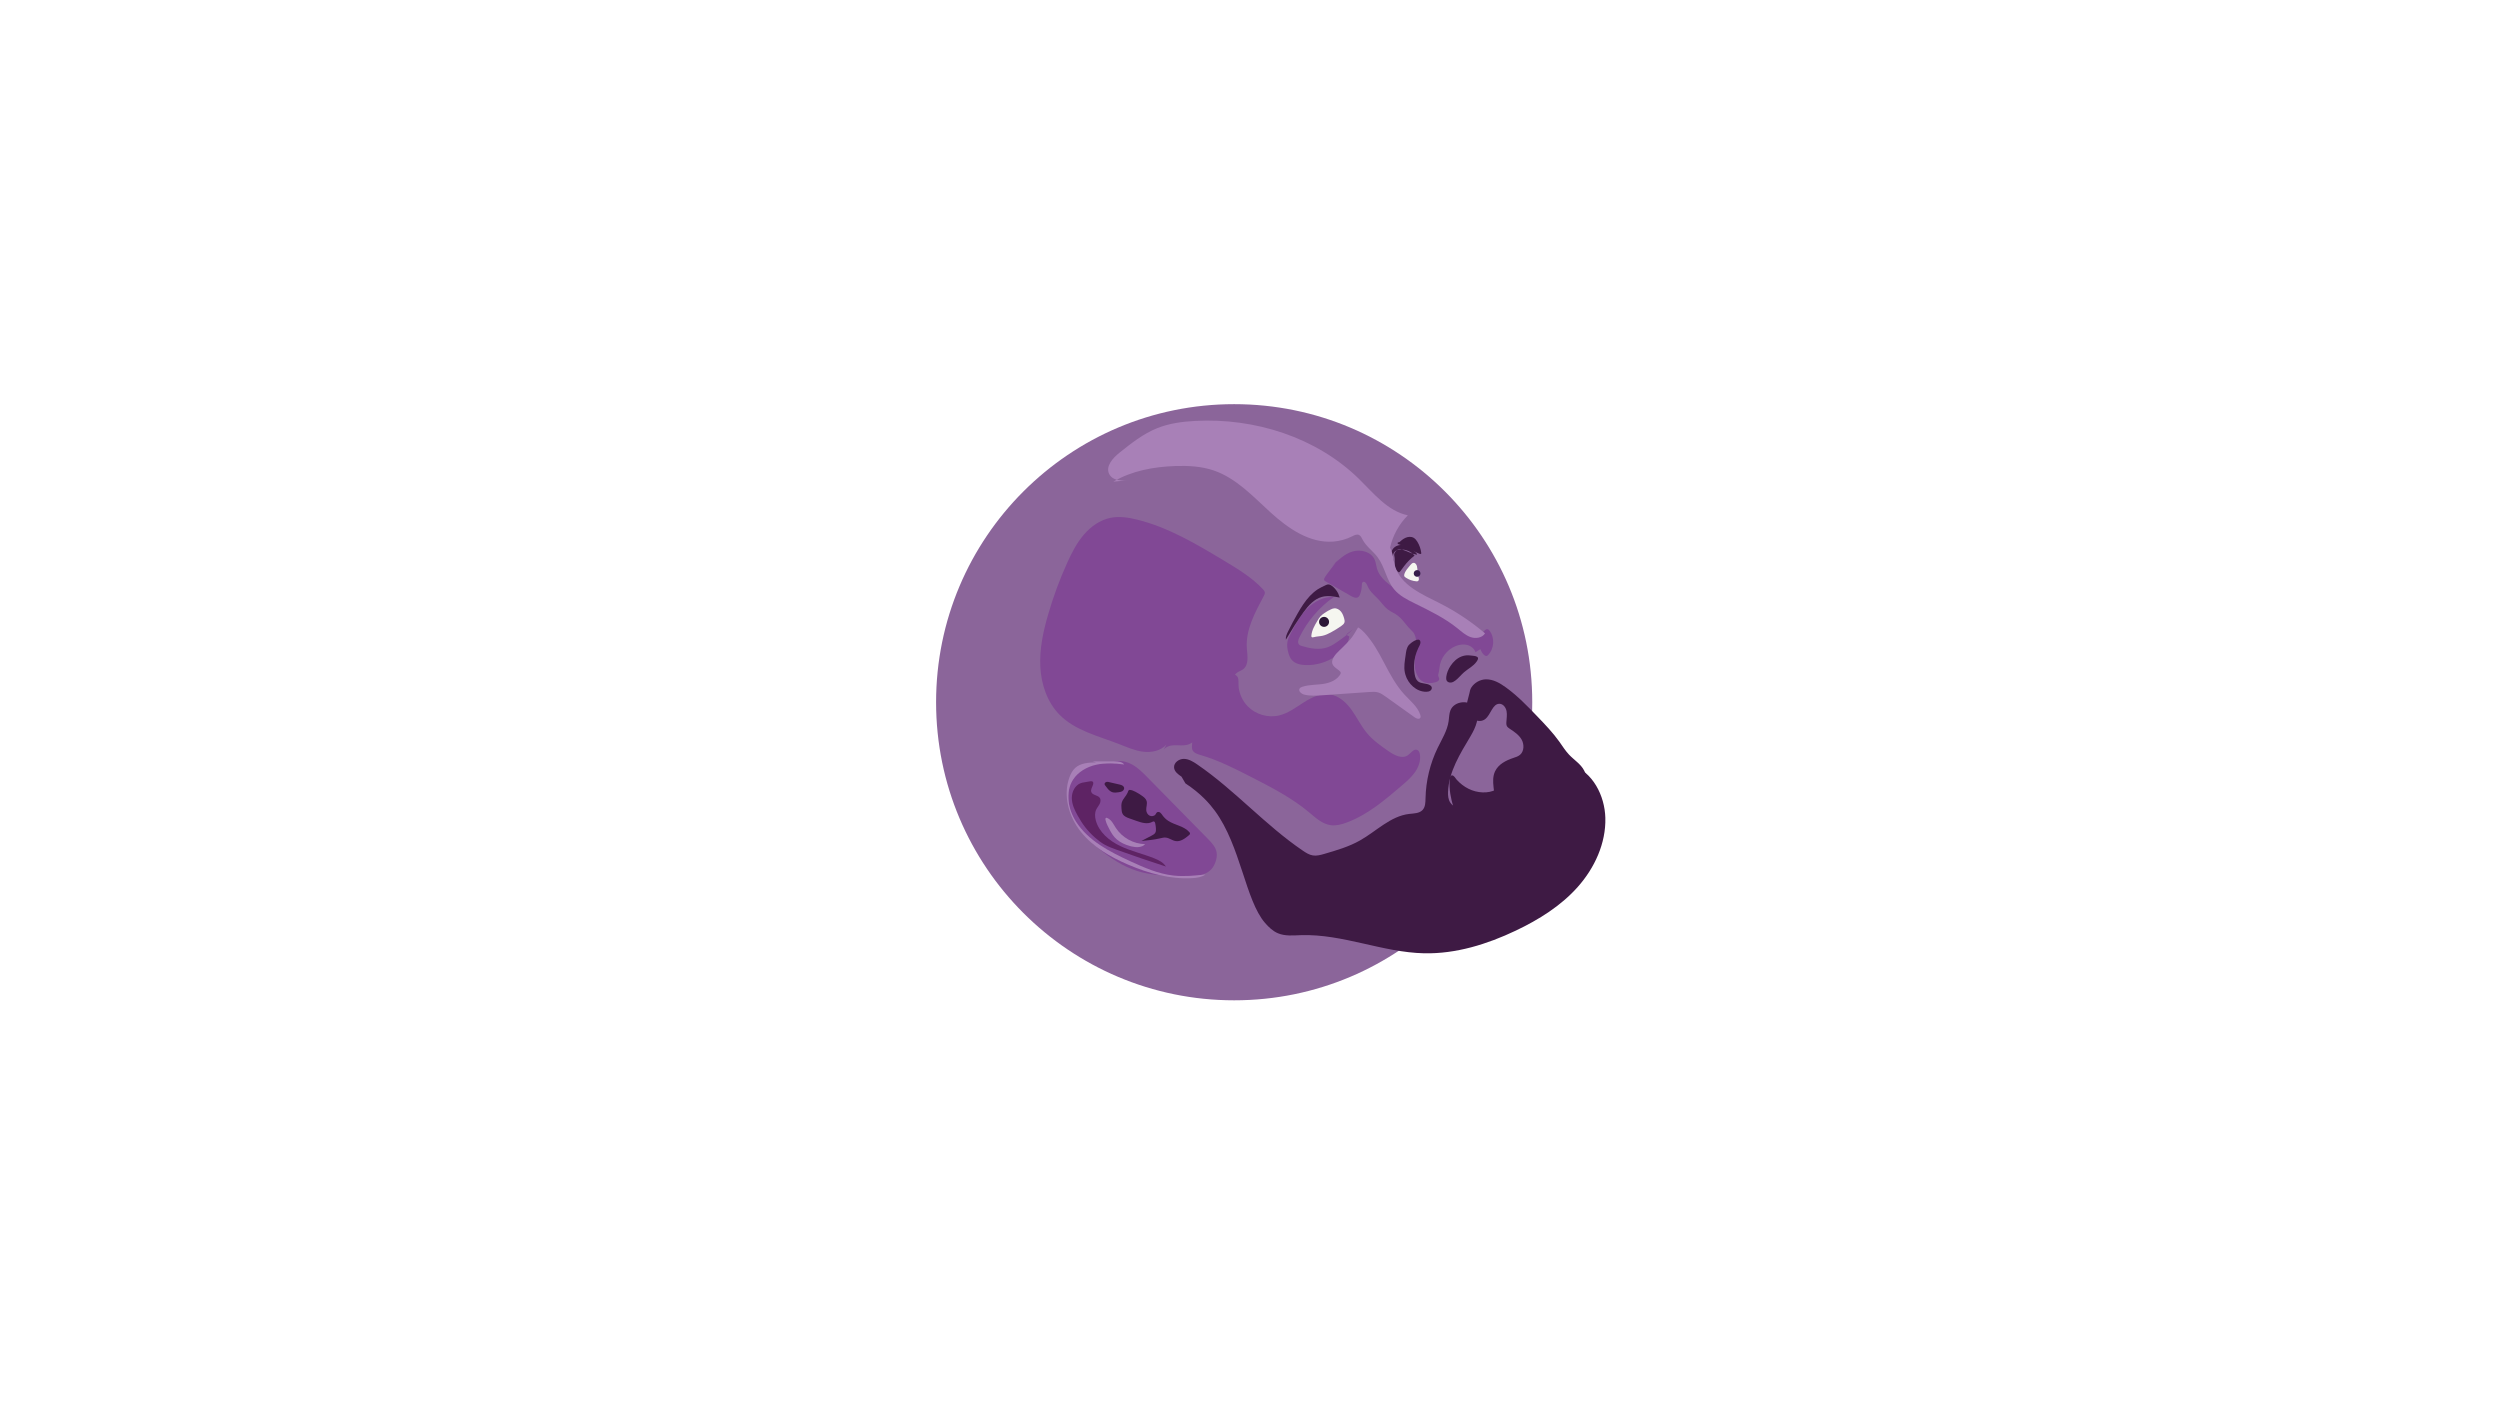
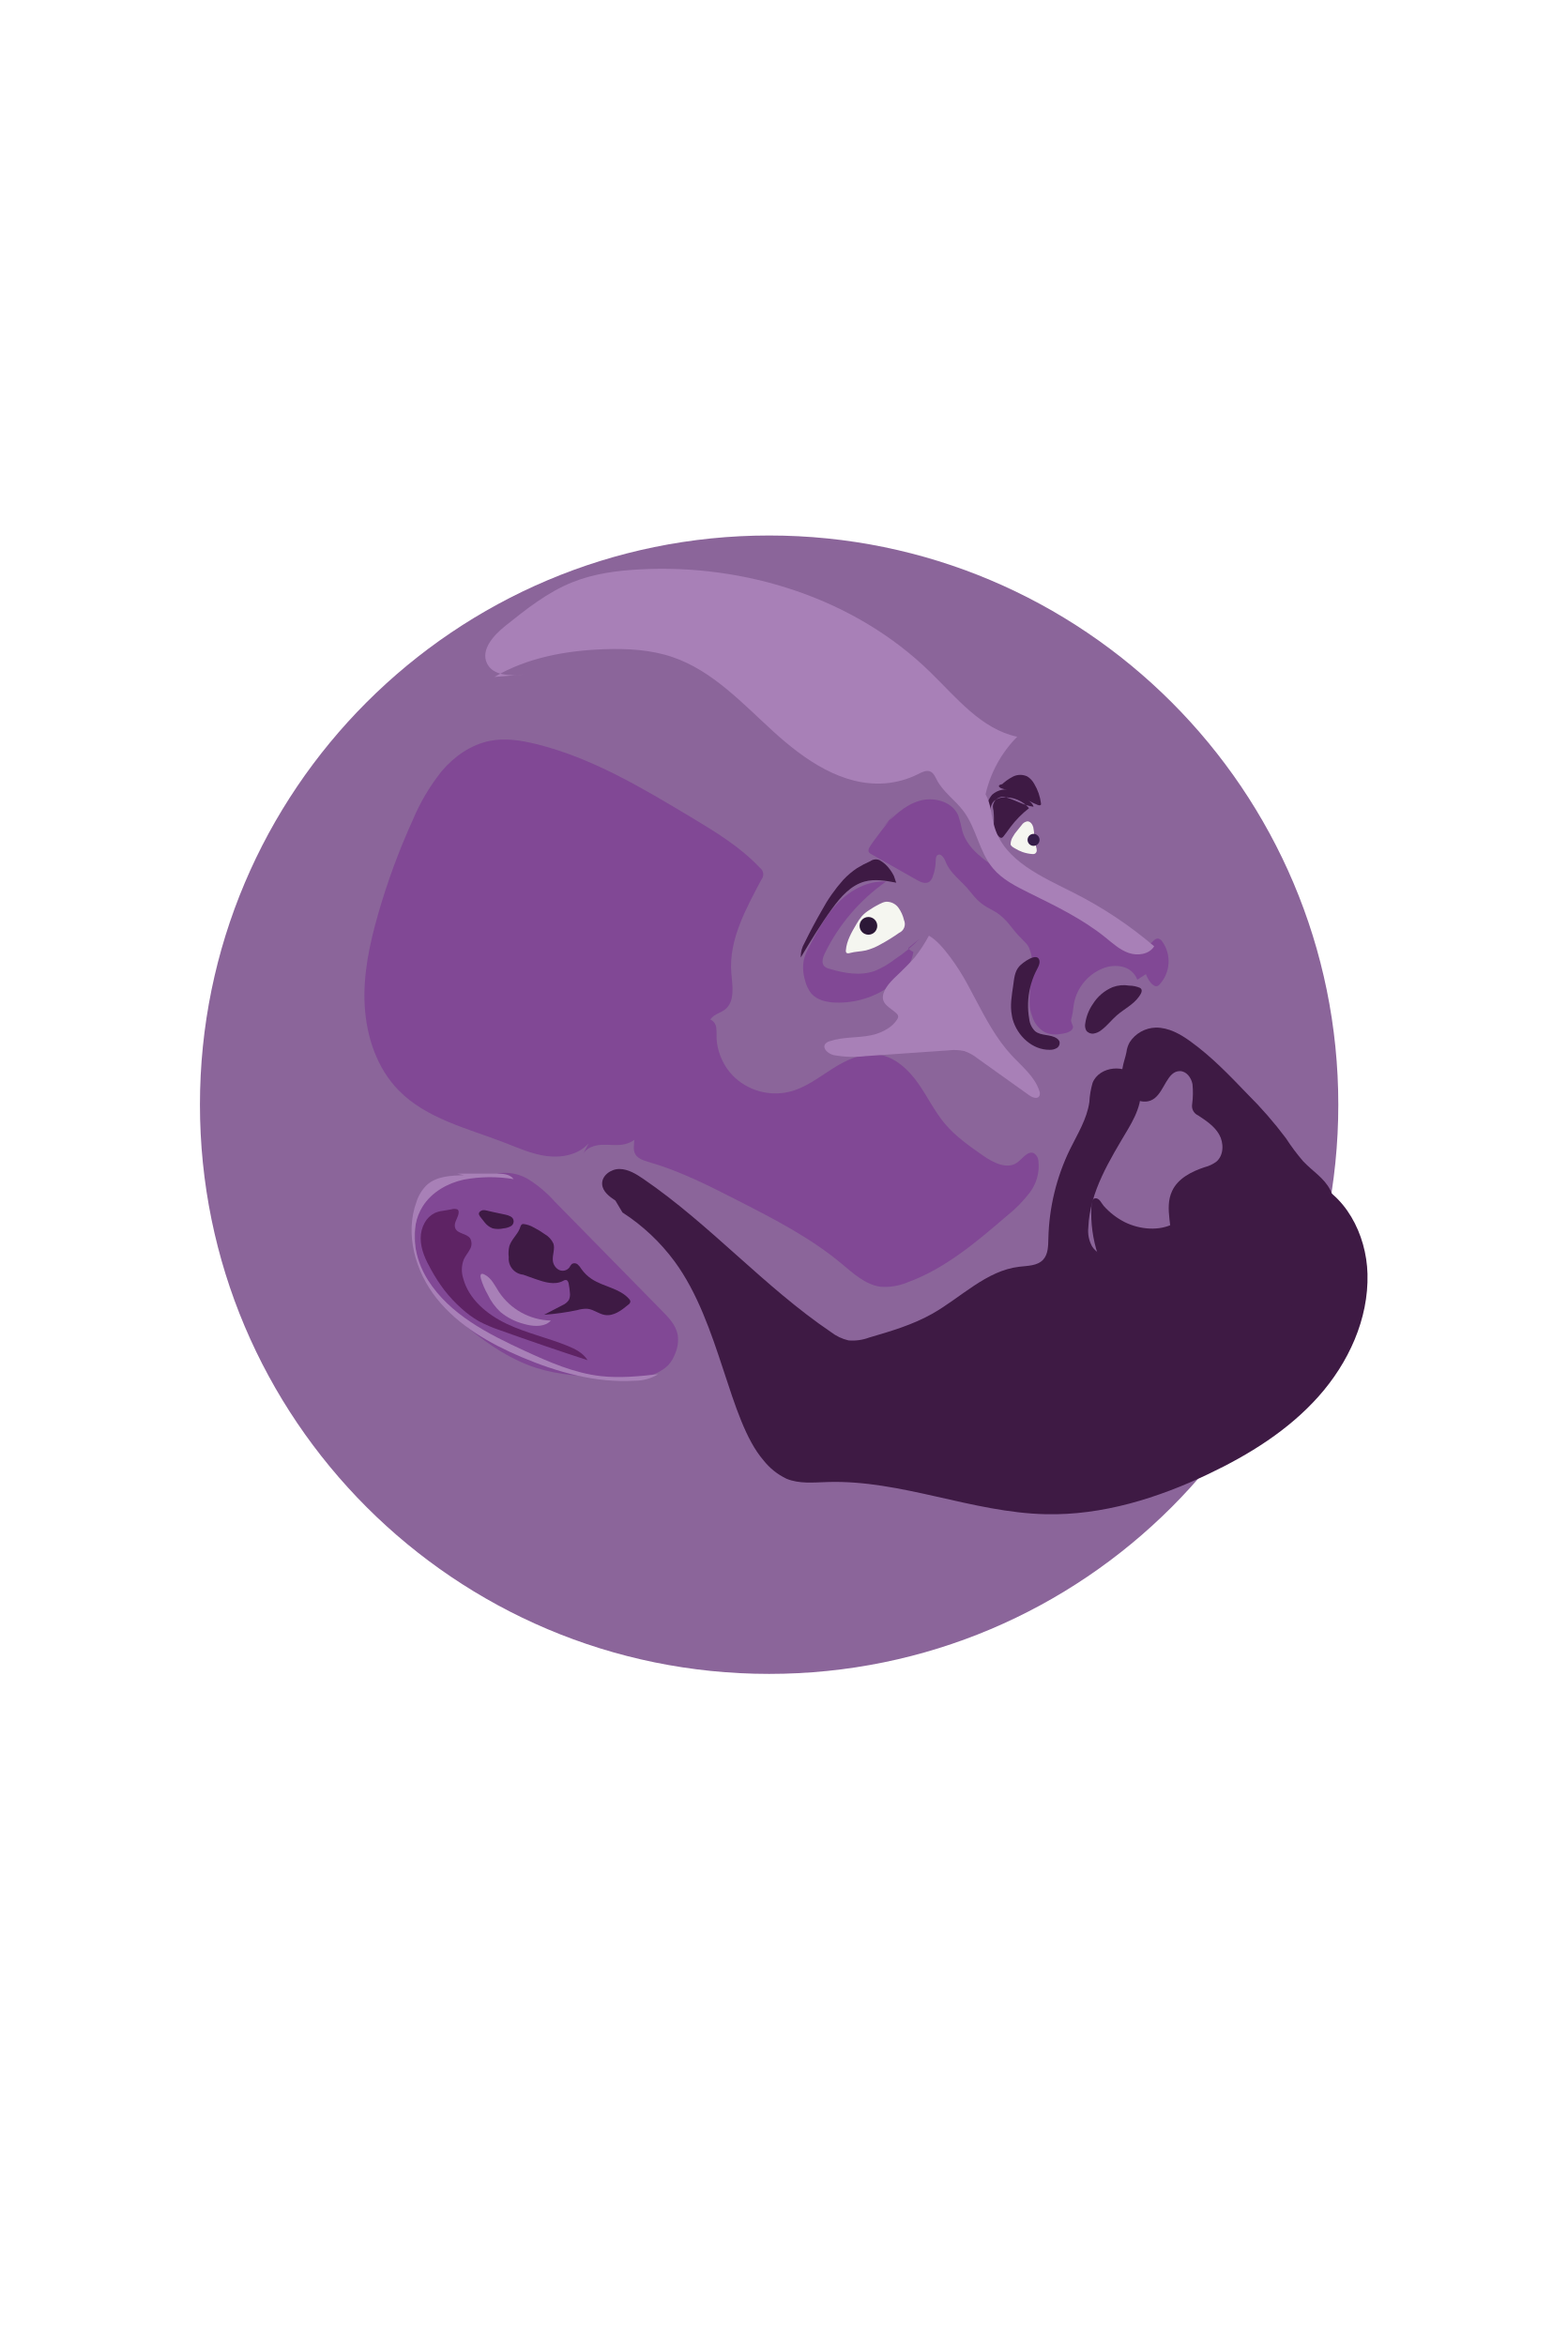
- <svg xmlns="http://www.w3.org/2000/svg" version="1.1" id="Lager_1" x="0px" y="0px" viewBox="0 0 1366 768" style="enable-background:new 0 0 1366 768;" xml:space="preserve">
-   <style type="text/css">
- 	.st0{fill:#8B659A;}
- 	.st1{fill:#F5F6F0;}
- 	.st2{fill:#3E1A44;}
- 	.st3{fill:#814895;}
- 	.st4{fill:#A880B7;}
- 	.st5{fill:#5E2364;}
- 	.st6{fill:#2C1837;}
- 	.st7{fill:#351D49;}
- </style>
-   <circle class="st0" cx="674.35" cy="383.7" r="162.87" />
-   <path class="st1" d="M726.39,333.36c-0.93,0.48-1.84,1.02-2.71,1.61c-0.79,0.53-1.56,1.11-2.2,1.82c-0.68,0.75-1.2,1.63-1.71,2.5  c-1.49,2.51-3.01,5.14-3.24,8.05c-0.02,0.24-0.02,0.5,0.12,0.69c0.26,0.34,0.79,0.23,1.21,0.12c1.59-0.44,3.26-0.43,4.87-0.79  c1.57-0.36,3.04-1.06,4.46-1.82c1.99-1.07,3.92-2.26,5.77-3.57c0.69-0.49,1.4-1.05,1.65-1.85c0.2-0.67,0.05-1.38-0.13-2.06  c-0.37-1.39-0.86-2.78-1.76-3.89c-0.91-1.11-2.3-1.91-3.73-1.78c-1.43,0.13-2.62,1.14-3.97,1.65" />
-   <path class="st1" d="M773.85,317.63c0.29,0.02,0.6,0.03,0.86-0.1c0.36-0.19,0.55-0.61,0.57-1.02s-0.11-0.81-0.21-1.2  c-0.27-1-0.45-2.03-0.53-3.07c-0.08-0.98-0.07-1.97-0.33-2.91c-0.24-0.89-0.89-1.82-1.81-1.8c-0.74,0.02-1.3,0.64-1.77,1.21  c-0.42,0.51-0.84,1.03-1.26,1.54c-0.58,0.71-1.16,1.44-1.57,2.27c-0.28,0.57-0.6,1.35-0.56,2c0.03,0.63,0.81,1.01,1.28,1.3  c0.76,0.48,1.57,0.87,2.42,1.16C771.87,317.34,772.86,317.55,773.85,317.63z" />
-   <path class="st2" d="M801.94,389c1.26,3.94,6.32,6.48,9.6,3.89c3.09-2.44,3.93-8.34,7.74-8.34c2.01,0,3.51,1.97,3.9,4  c0.39,2.03-0.01,4.14-0.11,6.23c-0.03,0.6-0.03,1.22,0.21,1.77c0.31,0.74,1,1.22,1.65,1.65c2.43,1.62,4.98,3.28,6.45,5.85  c1.48,2.57,1.48,6.36-0.81,8.35c-1.04,0.91-2.39,1.31-3.68,1.74c-3.98,1.32-8.16,3.42-9.99,7.32c-2.54,5.41,0.48,11.69-0.4,17.57  c-0.35,2.32-1.3,4.57-1.36,6.9c-0.11,4.75,3.43,8.54,6.94,11.47c3.97,3.31,8.28,6.31,13.17,7.96c4.88,1.65,10.41,1.85,15.24-0.31  c5.35-2.4,9.32-7.47,11.7-12.98c2.38-5.51,3.35-11.49,4.23-17.41c0.68-4.56,1.26-9.47-0.76-13.49c-1.85-3.68-5.54-5.87-8.34-8.83  c-2.02-2.14-3.59-4.69-5.31-7.1c-3.54-4.95-7.74-9.33-11.94-13.7c-5.47-5.7-10.98-11.42-17.36-16.02c-3.2-2.31-6.82-4.39-10.79-4.33  c-3.07,0.04-6.26,1.76-8,4.48c-0.61,0.96-0.8,2-1.02,3.09c-0.31,1.59-0.89,3.12-1.2,4.71C801.38,385.33,801.38,387.24,801.94,389z" />
-   <path class="st2" d="M802.42,431c4.78,2.37,10.67,2.73,15.04,0.43c1.33-0.7,2.52-1.64,3.98-2.11s3.36-0.35,4.48,0.79  c0.83,0.85,1.02,2.04,1.17,3.13c0.26,1.92,0.52,3.85,0.78,5.77c0.58,4.24,1.15,8.55,0.4,12.66c-0.75,4.11-3.04,8.06-6.99,9.91  c-5.59,2.61-13.17,0.26-17.99-4.15c-4.82-4.41-7.36-10.42-9.12-16.32c-1.46-4.88-2.48-9.96-2.03-14.89  c0.08-0.84-0.03-2.51,1.25-2.55c1.1-0.03,1.9,1.64,2.52,2.33C797.73,428.03,799.93,429.77,802.42,431z" />
-   <path class="st2" d="M645.58,424.37c-1.85-1.23-3.9-2.76-4.07-4.97c-0.21-2.68,2.67-4.78,5.35-4.75s5.1,1.53,7.32,3.05  c20.52,14.04,37.15,33.18,57.73,47.13c1.68,1.14,3.45,2.27,5.45,2.58c2.12,0.34,4.27-0.27,6.34-0.87c6.64-1.94,13.35-3.9,19.37-7.3  c8.97-5.05,16.69-13.33,26.92-14.51c2.58-0.3,5.53-0.25,7.3-2.15c1.55-1.66,1.57-4.18,1.62-6.45c0.2-9.5,2.49-18.95,6.64-27.5  c2.31-4.74,5.23-9.35,5.98-14.57c0.29-1.99,0.25-4.06,0.99-5.93c2.04-5.18,10.46-6.04,13.49-1.37c3.02,4.64,0.31,10.75-2.52,15.52  c-5.63,9.5-11.87,19.34-12.28,30.38c-0.07,2,0.08,4.11,1.17,5.79c2.67,4.13,8.74,3.35,13.57,4.23  c13.05,2.37,20.24,19.15,33.47,20.25c9.49,0.79,17.79-7.53,20.35-16.7c2.55-9.17,0.78-18.92-1.01-28.27  c11.52,3.91,18.08,16.76,18.4,28.93c0.37,13.88-5.87,27.39-15.1,37.76c-9.23,10.37-21.27,17.87-33.81,23.83  c-15.68,7.46-32.75,12.77-50.11,12.4c-22.7-0.5-44.53-10.64-67.22-9.91c-4.25,0.14-8.69,0.63-12.62-1.02  c-2.82-1.18-5.1-3.37-7.1-5.68c-10.74-12.44-13.24-41.95-27.33-61.17c-2.82-3.84-7.76-9.58-16.16-15.07" />
-   <path class="st3" d="M739.18,343.8c-2.17,2.43-4.85,4.35-7.51,6.23c-1.96,1.4-3.96,2.81-6.22,3.62c-4.49,1.62-9.49,0.72-14.06-0.65  c-0.54-0.16-1.1-0.34-1.5-0.73c-1.04-1.01-0.52-2.75,0.12-4.05c4.28-8.78,10.82-16.44,18.81-22.03c-5.44-0.34-10.7,2.44-14.54,6.3  c-3.84,3.86-6.48,8.73-8.99,13.57c-0.73,1.41-1.47,2.85-1.79,4.4c-0.42,2.04-0.11,4.17,0.44,6.17c0.39,1.43,0.93,2.86,1.9,3.97  c1.8,2.08,4.76,2.71,7.5,2.81c5.94,0.2,11.93-1.62,16.75-5.1c3.55-2.56,6.57-6.22,7.18-10.55c-0.64-0.21-1.21-0.62-1.62-1.15" />
-   <path class="st3" d="M763.02,322.49c3.07,2.86,7.58,3.34,11.54,4.74c3.34,1.18,6.38,3.08,9.39,4.97  c6.45,4.04,12.91,8.09,19.36,12.13c2.12,1.33,4.98,2.64,6.93,1.07c0.82-0.66,1.52-1.81,2.55-1.61c0.49,0.1,0.85,0.49,1.15,0.89  c2.89,3.84,2.52,9.77-0.83,13.21c-0.24,0.24-0.51,0.49-0.84,0.54c-0.36,0.06-0.72-0.1-1.03-0.31c-2.12-1.43-2.37-4.5-4.08-6.4  c-1.39-1.53-3.58-2.1-5.64-2.12s-4.11,0.42-6.18,0.55c-0.71,0.04-1.45,0.05-2.13-0.18c-1.21-0.4-2.05-1.46-2.87-2.43  c-2.4-2.84-5.16-5.37-7.9-7.89c-2.35-2.16-4.72-4.32-7.36-6.12c-5.58-3.8-12.59-6.17-16.09-11.94c2.96,0.23,5.85,1.28,8.27,3" />
-   <path class="st3" d="M727.85,309.49c3.22-3.4,6.74-6.82,11.22-8.16c4.48-1.34,10.17,0.16,12.04,4.46c0.67,1.54,0.79,3.25,1.27,4.86  c1.64,5.6,7.05,9.07,11.88,12.34c8.08,5.47,15.61,11.76,22.43,18.74c1.84,1.88,4.06,3.98,6.67,3.63c0.93-0.12,1.78-0.55,2.68-0.81  c2.78-0.79,5.83,0.16,8.17,1.86c2.34,1.7,4.08,4.08,5.73,6.45c0.18,0.25,0.36,0.56,0.25,0.85c-0.07,0.19-0.26,0.32-0.44,0.43  c-1.18,0.75-2.36,1.5-3.54,2.25c-0.66-1.99-2.5-3.45-4.53-3.98c-2.03-0.53-4.2-0.21-6.16,0.55c-4.91,1.91-8.54,6.74-9,11.99  c-0.23,2.64-0.81,3.63-0.7,4.15c0.24,1.12,0.74,1.51,0.53,2.21c-0.43,1.4-3.07,1.73-3.95,1.84c-1.02,0.13-2.87,0.36-4.77-0.62  c-2.33-1.2-3.24-3.44-3.78-4.8c-1.09-2.79-0.88-5.2-0.56-9.04c0.32-3.82,0.94-5.08,0.54-8.18c-0.16-1.22-0.31-2.43-0.95-3.9  c-0.77-1.79-2.03-1.97-5.68-6.69c-4.95-6.39-7.36-4.08-12.08-10.16c-3.47-4.48-6.31-5.55-8.1-10.01c-0.42-1.05-1.45-2.35-2.38-1.7  c-0.51,0.36-0.53,1.09-0.54,1.71c-0.03,1.66-0.34,3.32-0.91,4.88c-0.23,0.61-0.52,1.24-1.05,1.61c-1.14,0.81-2.7,0.12-3.91-0.57  c-4.64-2.67-9.29-5.34-13.93-8c-0.32-0.19-0.67-0.4-0.79-0.76c-0.1-0.3,0-0.63,0.1-0.93c0.46-1.33,7.53-10.17,7.86-10.59" />
-   <path class="st3" d="M681.73,385.91c4.38,4.52,11.22,6.48,17.33,4.97c4.94-1.22,9.1-4.43,13.41-7.16c4.3-2.72,9.28-5.08,14.31-4.28  c4.98,0.8,8.98,4.57,11.9,8.68c2.92,4.12,5.1,8.75,8.36,12.61c3.28,3.9,7.52,6.85,11.71,9.76c3.16,2.2,7.47,4.41,10.57,2.13  c1.69-1.24,3.29-3.76,5.16-2.82c0.84,0.43,1.2,1.43,1.35,2.36c0.55,3.38-0.67,6.87-2.63,9.69s-4.59,5.09-7.19,7.32  c-9.29,7.97-18.84,16.1-30.32,20.32c-2.71,1-5.61,1.78-8.48,1.41c-4.71-0.61-8.43-4.12-12.07-7.16  c-9.5-7.92-20.61-13.62-31.62-19.25c-8.94-4.57-17.94-9.17-27.59-11.95c-1.78-0.51-3.84-1.19-4.46-2.94  c-0.21-0.6-0.21-1.24-0.2-1.88c0.2-6.74,2.77-13.16,5.31-19.41c2.99-7.37,6.27-15.08,12.58-19.92c0.76-0.58,1.57-1.05,2.55-0.87  c0.95,0.18,1.94,0.61,2.82,1c1.11,0.5,1.87,1.21,2.06,2.44c0.25,1.63,0.02,3.31,0.26,4.95c0.26,1.74,0.77,3.44,1.5,5.04  C679.2,382.79,680.33,384.47,681.73,385.91z" />
-   <path class="st3" d="M635.54,410.24c1.01-2.13,3.63-2.96,5.98-3.04s4.76,0.36,7.04-0.2c4.82-1.19,7.51-6.32,8.83-11.1  c1.32-4.78,2.02-10.02,5.27-13.77c2.53-2.93,6.35-4.6,8.62-7.73c1.68-2.31,2.48-5.36,4.84-6.98c1-0.69,2.21-1.04,3.17-1.78  c3.22-2.46,2.29-7.38,1.99-11.41c-0.76-10.14,4.51-19.63,9.27-28.61c0.31-0.59,0.64-1.23,0.56-1.9c-0.08-0.68-0.56-1.25-1.03-1.75  c-6-6.42-13.63-11.03-21.16-15.55c-15.13-9.09-30.55-18.31-47.69-22.52c-4.66-1.15-9.54-1.91-14.25-1  c-5.83,1.13-10.94,4.77-14.8,9.28c-3.86,4.51-6.58,9.87-9.03,15.27c-4.23,9.32-7.77,18.95-10.59,28.78  c-2.63,9.18-4.63,18.68-4.12,28.22c0.51,9.54,3.75,19.19,10.43,26.02c8.52,8.71,21.11,11.64,32.47,16.05  c4.33,1.68,8.63,3.63,13.23,4.21c4.61,0.58,9.71-0.46,12.79-3.94" />
-   <path class="st2" d="M798.66,358.66c-2.54,0.97-4.61,2.93-6.1,5.2c-1.19,1.8-2.05,3.84-2.32,5.98c-0.09,0.76-0.09,1.58,0.33,2.21  c0.48,0.71,1.42,1,2.27,0.9c0.85-0.1,1.62-0.54,2.31-1.05c1.77-1.31,3.12-3.11,4.78-4.56c2.23-1.94,5.06-3.28,6.81-5.73  c0.53-0.74,1.43-2.04,0.36-2.72c-0.92-0.58-2.29-0.55-3.33-0.7C802.03,357.94,800.32,358.02,798.66,358.66z" />
-   <path class="st2" d="M715.74,325.61c-2.67,2.82-4.74,6.15-6.68,9.52c-1.86,3.24-3.62,6.55-5.27,9.91c-0.69,1.41-1.38,2.94-1.2,4.5  c3.08-5.13,6.16-10.26,9.69-15.09c2.61-3.57,5.74-7.15,10-8.3c3.16-0.86,6.52-0.25,9.74,0.36c-0.08-0.02-0.65-1.87-0.75-2.07  c-0.32-0.68-0.71-1.32-1.16-1.92c-0.85-1.14-1.97-2.3-3.25-2.95c-1.03-0.52-1.86-0.15-2.82,0.32c-1.4,0.68-2.8,1.29-4.11,2.15  C718.41,323.06,717.01,324.28,715.74,325.61z" />
-   <path class="st2" d="M761.15,305.11c-0.05-0.26-0.08-0.52-0.09-0.79c-0.02-1.04,0.27-2.14,1-2.88c0.75-0.77,1.86-1.08,2.94-1.16  c2.96-0.24,6.01,1.03,7.92,3.3c-2.17,1.66-4.11,3.62-5.75,5.8c-0.72,0.96-1.38,1.95-2.15,2.87c-0.15,0.18-0.32,0.36-0.54,0.41  c-0.33,0.07-0.63-0.18-0.87-0.42c-0.62-0.6-1.24-1.26-1.45-2.1c-0.11-0.42-0.11-0.85-0.11-1.28c0-1.48,0.18-3.09-0.06-4.55  c-0.07-0.42-0.24-0.83-0.2-1.26c0.11-1.31,1.47-2.78,2.72-2.97c0.5-0.08,1.01,0.04,1.5,0.18c2.82,0.81,5.39,2.49,8.3,2.83  c-0.12-0.57-0.54-1.02-0.95-1.43c-1.59-1.56-3.41-2.99-5.56-3.6c-2.15-0.61-4.67-0.27-6.24,1.33c-1.32,1.35-1.76,3.37-1.59,5.25  c0.06,0.7,0.2,1.4,0.39,2.08c0.08,0.3,0.36,1.76,0.67,1.83c0.44,0.09,0.56-1.2,0.53-1.51C761.49,306.38,761.27,305.76,761.15,305.11  z" />
-   <path class="st2" d="M764.22,296.59c1.14-1.03,2.3-2.08,3.7-2.71s3.1-0.8,4.45-0.06c0.92,0.5,1.58,1.37,2.12,2.26  c1.11,1.84,1.83,3.92,2.09,6.05c0.01,0.1,0.02,0.21-0.01,0.31c-0.12,0.34-0.62,0.29-0.96,0.15c-3.81-1.47-7.17-4.07-11.13-5.09  c-0.48-0.12-1.11-0.57-0.79-0.96c0.09-0.11,0.23-0.16,0.36-0.2c0.99-0.31,1.99-0.59,3-0.85" />
-   <path class="st2" d="M767.9,368.61c1.44,5.07,6.08,9.41,11.35,9.38c0.78-0.01,1.6-0.12,2.25-0.57c0.64-0.45,1.05-1.31,0.76-2.04  c-0.15-0.37-0.44-0.66-0.77-0.88c-1.96-1.36-4.88-0.72-6.72-2.23c-1.1-0.91-1.54-2.38-1.79-3.78c-0.59-3.24-0.47-6.59,0.31-9.79  c0.39-1.59,0.94-3.14,1.66-4.61c0.5-1.04,1.4-2.3,1.14-3.53c-0.59-2.83-5.29,0.72-6.23,1.79c-1.39,1.6-1.57,3.78-1.85,5.79  c-0.44,3.16-1.04,6.18-0.39,9.37C767.7,367.87,767.79,368.25,767.9,368.61z" />
-   <path class="st4" d="M608.33,263.18c10.1-5.96,22.04-8.12,33.77-8.54c7.13-0.25,14.38,0.13,21.13,2.44  c12.26,4.2,21.43,14.2,31.01,22.92s21.33,16.89,34.25,15.92c3.59-0.27,7.12-1.25,10.33-2.88c1.17-0.59,2.52-1.28,3.72-0.75  c1.01,0.45,1.48,1.59,1.99,2.57c1.94,3.73,5.65,6.21,8.17,9.57c3.98,5.31,4.83,12.53,9.08,17.62c2.87,3.44,7,5.55,11.02,7.53  c8.17,4.04,16.48,8.02,23.57,13.74c2.27,1.83,4.48,3.87,7.23,4.81s6.28,0.42,7.82-2.05c-7.56-6.45-15.9-12-24.77-16.48  c-9.72-4.91-21.25-9.79-24.38-20.22c-1.01-3.35-1.02-7.05-2.76-10.09c1.5-6.66,4.91-12.88,9.73-17.72  c-11.05-2.31-18.66-12.03-26.73-19.92c-23.28-22.76-56.96-33.4-89.47-31.66c-7.07,0.38-14.2,1.33-20.77,3.97  c-7.63,3.07-14.18,8.27-20.6,13.41c-3.63,2.9-7.66,7.36-5.65,11.55c1.87,3.89,7.3,3.93,11.58,3.4" />
-   <path class="st4" d="M756.38,362.37c3.2,6.08,6.46,12.23,11.13,17.27c3.17,3.43,7.09,6.5,8.54,10.94c0.17,0.53,0.3,1.14,0.02,1.61  c-0.6,1.02-2.17,0.44-3.14-0.26c-5.29-3.78-10.58-7.56-15.87-11.34c-1.26-0.9-2.56-1.82-4.05-2.25c-1.54-0.45-3.18-0.34-4.79-0.23  c-8.54,0.59-17.08,1.18-25.62,1.78c-3.29,0.23-6.64,0.45-9.85-0.32c-1.63-0.39-3.55-1.96-2.64-3.37c0.32-0.49,0.9-0.74,1.46-0.93  c4.1-1.37,8.49-0.93,12.68-1.8c1.96-0.41,3.92-1.12,5.56-2.3c0.77-0.55,1.47-1.21,2.03-1.97c0.66-0.91,1.15-1.57,0.25-2.44  c-1.88-1.82-5.03-2.9-4.03-6.15c0.83-2.7,3.49-4.86,5.43-6.77c1.46-1.44,2.92-2.88,4.26-4.43c1.77-2.06,2.93-4.32,4.31-6.6  c2.59,1.47,4.83,4.34,6.6,6.68c1.93,2.54,3.59,5.27,5.14,8.06C754.68,359.15,755.53,360.76,756.38,362.37z" />
-   <path class="st3" d="M597.46,416.98c-3.62,0.04-7.51,0.8-9.98,3.45c-2.32,2.5-2.88,6.11-3.24,9.5c-0.33,3.17-0.58,6.37-0.18,9.53  c1.27,9.98,8.71,18.01,16.5,24.36c6.21,5.07,13.02,9.61,20.66,12.04c6.98,2.22,14.4,2.59,21.72,2.94c3.92,0.19,7.88,0.38,11.73-0.34  c2.65-0.49,5.32-1.47,7.15-3.44c1.02-1.1,1.74-2.46,2.26-3.86c0.65-1.77,1.01-3.69,0.66-5.54c-0.55-2.91-2.72-5.21-4.8-7.32  c-11-11.19-22-22.38-33-33.58c-2.55-2.59-5.14-5.22-8.32-6.98c-2.41-1.33-5.22-2.13-7.98-1.86c-0.65,0.06-1.39,0.15-1.99,0.43  c-0.5,0.24-0.83,0.53-1.41,0.62c-1.52,0.22-3.07,0.21-4.59,0.18C600.93,417.07,599.2,416.96,597.46,416.98z" />
-   <path class="st2" d="M623.81,434.7c1.11,0.76,2.27,1.63,2.68,2.91c0.53,1.64-0.32,3.41-0.18,5.13c0.1,1.2,0.76,2.39,1.84,2.93  c1.08,0.54,2.55,0.29,3.24-0.69c0.27-0.38,0.42-0.85,0.8-1.12c0.51-0.37,1.25-0.23,1.76,0.15s0.84,0.93,1.21,1.44  c0.84,1.19,1.9,2.21,3.11,3.02c3.67,2.44,8.66,2.86,11.56,6.18c0.2,0.22,0.39,0.48,0.39,0.78c0.01,0.41-0.33,0.72-0.64,0.98  c-2.07,1.74-4.52,3.58-7.19,3.16c-1.91-0.3-3.52-1.74-5.45-1.92c-1.04-0.1-2.08,0.19-3.1,0.43c-3.34,0.78-6.76,1.1-10.17,1.42  c1.86-0.97,3.73-1.95,5.59-2.92c0.77-0.4,1.59-0.85,2.01-1.61c0.37-0.67,0.38-1.48,0.33-2.25c-0.06-0.92-0.18-1.84-0.36-2.74  c-0.09-0.46-0.27-1.01-0.73-1.13c-0.36-0.09-0.72,0.12-1.04,0.29c-2.55,1.34-5.66,0.4-8.38-0.56c-1.3-0.46-2.6-0.92-3.9-1.38  c-1.43-0.5-2.97-1.1-3.74-2.4c-0.52-0.88-0.6-1.95-0.67-2.97c-0.08-1.15-0.15-2.33,0.19-3.43c0.62-2,2.35-3.37,3.15-5.27  c0.26-0.62,0.34-1.54,1.2-1.53c1.05,0.02,2.21,0.59,3.13,1.04C621.63,433.24,622.73,433.96,623.81,434.7z" />
-   <path class="st2" d="M611.67,428.66c0.54,0.13,1.1,0.26,1.58,0.54s0.89,0.74,0.97,1.29c0.11,0.72-0.38,1.43-1,1.81  c-0.63,0.38-1.37,0.49-2.09,0.6c-1.12,0.16-2.28,0.31-3.36-0.05c-0.99-0.33-1.79-1.05-2.46-1.82c-0.36-0.42-0.7-0.86-1.02-1.31  c-0.26-0.35-0.66-0.76-0.75-1.2c-0.13-0.71,0.59-1.18,1.2-1.3c0.45-0.08,0.86,0.02,1.29,0.13c0.58,0.14,1.16,0.27,1.74,0.41  C609.08,428.05,610.38,428.36,611.67,428.66z" />
-   <path class="st4" d="M598.99,416.57c-4.04,0.07-8.46,0.28-11.46,2.99c-1.51,1.36-2.47,3.22-3.17,5.12  c-3.67,9.98-0.39,21.56,6.25,29.86c6.64,8.31,16.18,13.79,25.96,17.96c11.04,4.71,22.95,8.04,34.93,7.31  c2.53-0.15,5.16-0.53,7.22-1.99c-5.85,0.62-11.75,1.23-17.6,0.57c-8.23-0.92-15.96-4.32-23.49-7.79  c-11.3-5.22-23.06-11.2-29.73-21.71c-4.31-6.8-5.95-16.02-1.62-22.81c2.77-4.34,7.59-7.07,12.61-8.21s10.25-0.83,15.36-0.15  c-1.11-1.55-3.31-1.69-5.21-1.69c-4.05,0-8.11,0-12.16,0" />
-   <path class="st4" d="M618.32,462.51c2.56,0.6,5.62,0.67,7.39-1.27c-6.34-0.09-12.54-3.52-16-8.84c-1.23-1.89-2.25-4.21-4.36-5.29  c-0.32-0.16-0.91-0.46-1.21-0.1c-0.27,0.34-0.09,0.98,0,1.35c0.42,1.68,1.27,3.28,2.07,4.8c1.06,2.03,2.2,3.95,3.96,5.46  c2.06,1.77,4.57,2.92,7.17,3.63C617.67,462.36,618,462.44,618.32,462.51z" />
-   <path class="st5" d="M585.64,436c0.02,3.44,1.54,6.68,3.22,9.67c1.2,2.14,2.5,4.24,3.99,6.18c1.6,2.09,3.43,4.01,5.4,5.77  c1.65,1.47,3.4,2.82,5.32,3.89c2.07,1.16,4.32,1.97,6.55,2.78c8.93,3.21,17.91,6.28,26.93,9.2c-1.32-2.2-3.76-3.44-6.14-4.41  c-6.17-2.51-12.77-3.94-18.79-6.8c-6.02-2.86-11.65-7.57-13.37-14.01c-0.52-1.94-0.64-4.07,0.21-5.89c0.5-1.08,1.32-1.99,1.86-3.05  c0.54-1.06,0.77-2.42,0.09-3.39c-1.09-1.55-3.87-1.35-4.59-3.11c-0.58-1.42,0.61-2.88,0.95-4.21c0.13-0.53,0.24-1.29-0.33-1.6  c-0.52-0.29-1.26-0.12-1.8-0.03c-0.83,0.14-1.66,0.32-2.5,0.44c-0.9,0.12-1.79,0.29-2.61,0.68c-1.34,0.63-2.4,1.74-3.13,3.01  C586.06,432.6,585.63,434.31,585.64,436z" />
-   <circle class="st6" cx="723.47" cy="339.79" r="2.73" />
-   <circle class="st7" cx="774.3" cy="313.33" r="1.84" />
+ <svg xmlns="http://www.w3.org/2000/svg" viewBox="0 0 412.97 618.07">
+   <defs>
+     <style>.cls-1{fill:#8b659a;}.cls-2{fill:#f5f6f0;}.cls-3{fill:#3e1a44;}.cls-4{fill:#814895;}.cls-5{fill:#a880b7;}.cls-6{fill:#5e2364;}.cls-7{fill:#2c1837;}.cls-8{fill:#351d49;}</style>
+   </defs>
+   <g id="Layer_2" data-name="Layer 2">
+     <circle class="cls-1" cx="202.64" cy="291.04" r="149.96" />
+     <path class="cls-2" d="M231.3,238.41a20.85,20.85,0,0,0-2.32,1.38,9.35,9.35,0,0,0-1.88,1.55,12.12,12.12,0,0,0-1.47,2.14c-1.27,2.15-2.58,4.4-2.77,6.89a.84.84,0,0,0,.1.59c.23.3.68.2,1,.11,1.36-.38,2.79-.37,4.17-.68a15.59,15.59,0,0,0,3.81-1.56,47.24,47.24,0,0,0,4.94-3.06,2.53,2.53,0,0,0,1.3-3.35,9,9,0,0,0-1.51-3.33,3.85,3.85,0,0,0-3.2-1.52c-1.22.12-2.24,1-3.39,1.41" />
+     <path class="cls-2" d="M271.92,225a1.42,1.42,0,0,0,.74-.08,1,1,0,0,0,.49-.88,3.35,3.35,0,0,0-.19-1,14.65,14.65,0,0,1-.45-2.62,13.87,13.87,0,0,0-.28-2.5c-.21-.75-.77-1.55-1.56-1.53a2.21,2.21,0,0,0-1.51,1l-1.07,1.32a10.36,10.36,0,0,0-1.35,1.94,3.79,3.79,0,0,0-.48,1.71c0,.54.69.87,1.09,1.12a10.63,10.63,0,0,0,2.07,1A10.23,10.23,0,0,0,271.92,225Z" />
+     <path class="cls-3" d="M296,286c1.08,3.37,5.41,5.55,8.22,3.33,2.64-2.09,3.36-7.14,6.63-7.14,1.72,0,3,1.69,3.33,3.42a22.67,22.67,0,0,1-.09,5.33,2.71,2.71,0,0,0,1.59,2.93c2.08,1.38,4.26,2.8,5.52,5s1.27,5.45-.69,7.15a8.8,8.8,0,0,1-3.15,1.49c-3.4,1.13-7,2.93-8.55,6.27-2.17,4.62.41,10-.34,15-.3,2-1.12,3.9-1.17,5.91-.09,4.06,2.94,7.3,5.95,9.81a36,36,0,0,0,11.26,6.82,18,18,0,0,0,13-.27c4.58-2.06,8-6.39,10-11.11s2.87-9.83,3.62-14.9c.58-3.9,1.08-8.1-.65-11.54-1.59-3.15-4.74-5-7.13-7.55a54.37,54.37,0,0,1-4.55-6.08,106.58,106.58,0,0,0-10.22-11.72c-4.68-4.88-9.39-9.78-14.85-13.72-2.74-2-5.84-3.75-9.24-3.7a8.46,8.46,0,0,0-6.84,3.83,7.08,7.08,0,0,0-.87,2.65c-.27,1.36-.77,2.67-1,4A9.66,9.66,0,0,0,296,286Z" />
+     <path class="cls-3" d="M296.37,322c4.09,2,9.14,2.34,12.87.37a21.76,21.76,0,0,1,3.41-1.8,3.86,3.86,0,0,1,3.84.67,4.57,4.57,0,0,1,1,2.69l.67,4.94c.49,3.63,1,7.32.34,10.83s-2.6,6.9-6,8.48c-4.79,2.23-11.28.22-15.4-3.56s-6.3-8.92-7.81-14a34.57,34.57,0,0,1-1.74-12.75c.07-.72,0-2.14,1.07-2.18s1.63,1.41,2.16,2A18.89,18.89,0,0,0,296.37,322Z" />
+     <path class="cls-3" d="M162.14,316.3c-1.59-1.05-3.34-2.36-3.49-4.26-.18-2.29,2.29-4.09,4.58-4.06s4.37,1.31,6.27,2.61c17.56,12,31.79,28.39,49.4,40.33a12,12,0,0,0,4.66,2.22,12.53,12.53,0,0,0,5.43-.75c5.68-1.66,11.42-3.34,16.58-6.24,7.67-4.33,14.28-11.41,23-12.42,2.21-.26,4.73-.22,6.25-1.84,1.33-1.43,1.34-3.58,1.39-5.53a56.65,56.65,0,0,1,5.68-23.53c2-4.06,4.48-8,5.12-12.47a22,22,0,0,1,.85-5.07c1.74-4.44,8.94-5.17,11.54-1.18s.26,9.21-2.15,13.28c-4.82,8.14-10.16,16.55-10.51,26a8.45,8.45,0,0,0,1,5c2.28,3.53,7.48,2.87,11.62,3.62,11.17,2,17.32,16.39,28.64,17.33,8.12.68,15.22-6.44,17.41-14.29s.67-16.2-.86-24.2c9.86,3.35,15.47,14.35,15.74,24.76.32,11.88-5,23.44-12.92,32.32s-18.21,15.29-28.94,20.39c-13.42,6.39-28,10.94-42.89,10.61-19.42-.42-38.11-9.1-57.53-8.48-3.64.11-7.44.53-10.8-.87a17,17,0,0,1-6.07-4.87c-9.2-10.64-11.33-35.9-23.39-52.35A52.42,52.42,0,0,0,164,319.43" />
+     <path class="cls-4" d="M242.25,247.35a37,37,0,0,1-6.43,5.33,22.59,22.59,0,0,1-5.32,3.11c-3.85,1.38-8.12.61-12-.56a3,3,0,0,1-1.28-.62c-.89-.87-.45-2.36.1-3.47a49.59,49.59,0,0,1,16.1-18.86c-4.66-.29-9.16,2.09-12.45,5.39s-5.54,7.48-7.69,11.61a14.64,14.64,0,0,0-1.53,3.77,11.26,11.26,0,0,0,.37,5.28,8.63,8.63,0,0,0,1.63,3.41c1.54,1.77,4.07,2.32,6.42,2.4a23.39,23.39,0,0,0,14.34-4.37c3-2.19,5.62-5.33,6.14-9a2.91,2.91,0,0,1-1.38-1" />
+     <path class="cls-4" d="M262.65,229.11c2.63,2.44,6.49,2.85,9.88,4a41.48,41.48,0,0,1,8,4.26l16.58,10.38c1.81,1.14,4.26,2.26,5.93.92.7-.56,1.3-1.55,2.18-1.38a1.77,1.77,0,0,1,1,.76,9,9,0,0,1-.71,11.31,1.38,1.38,0,0,1-.72.47,1.29,1.29,0,0,1-.88-.26c-1.81-1.23-2-3.86-3.49-5.48a6.55,6.55,0,0,0-4.83-1.81c-1.77,0-3.52.36-5.29.48a4.84,4.84,0,0,1-1.82-.16,5.93,5.93,0,0,1-2.46-2.08,75.44,75.44,0,0,0-6.76-6.74,56.28,56.28,0,0,0-6.3-5.24c-4.77-3.25-10.77-5.28-13.77-10.22a14.25,14.25,0,0,1,7.08,2.57" />
+     <path class="cls-4" d="M232.55,218c2.76-2.9,5.77-5.84,9.61-7s8.7.14,10.3,3.81a34.35,34.35,0,0,1,1.09,4.16c1.4,4.8,6,7.77,10.16,10.57a124.8,124.8,0,0,1,19.2,16c1.57,1.61,3.47,3.4,5.7,3.11a18.43,18.43,0,0,0,2.3-.69,8.3,8.3,0,0,1,7,1.59,22.31,22.31,0,0,1,4.9,5.52.84.84,0,0,1,.21.74.81.81,0,0,1-.37.36l-3,1.93a5.5,5.5,0,0,0-3.88-3.4,8.61,8.61,0,0,0-5.27.46,12.44,12.44,0,0,0-7.7,10.26c-.2,2.26-.69,3.11-.6,3.55.21,1,.63,1.3.45,1.89-.37,1.2-2.62,1.48-3.38,1.57a6.67,6.67,0,0,1-4.08-.53,7.14,7.14,0,0,1-3.23-4.11c-.93-2.38-.76-4.45-.48-7.73s.81-4.35.46-7a11.3,11.3,0,0,0-.81-3.34c-.66-1.53-1.73-1.69-4.86-5.73-4.24-5.47-6.3-3.49-10.33-8.69-3-3.83-5.4-4.75-6.93-8.57-.36-.89-1.25-2-2-1.45-.44.3-.46.93-.47,1.46a12.68,12.68,0,0,1-.78,4.18,2.83,2.83,0,0,1-.9,1.38c-1,.69-2.31.1-3.34-.49L229.51,225a1.29,1.29,0,0,1-.67-.65,1.24,1.24,0,0,1,.08-.8c.39-1.14,6.45-8.7,6.73-9.06" />
+     <path class="cls-4" d="M193.08,283.39a15.78,15.78,0,0,0,14.83,4.26c4.23-1,7.79-3.8,11.47-6.13s8-4.35,12.25-3.66,7.69,3.91,10.19,7.43,4.37,7.49,7.15,10.79,6.44,5.87,10,8.35c2.71,1.88,6.39,3.78,9.05,1.83,1.45-1.06,2.82-3.22,4.42-2.41a2.63,2.63,0,0,1,1.15,2,11.59,11.59,0,0,1-2.24,8.29,34.76,34.76,0,0,1-6.16,6.26c-7.94,6.82-16.12,13.78-25.95,17.39A15.54,15.54,0,0,1,232,339c-4-.53-7.21-3.53-10.34-6.13-8.13-6.78-17.64-11.66-27.06-16.48-7.65-3.91-15.35-7.85-23.61-10.23-1.52-.44-3.29-1-3.82-2.52a4.3,4.3,0,0,1-.16-1.6c.17-5.77,2.37-11.26,4.54-16.61,2.56-6.31,5.36-12.91,10.76-17.05a2.77,2.77,0,0,1,2.19-.75,11.83,11.83,0,0,1,2.42.86,2.69,2.69,0,0,1,1.76,2.09c.22,1.4,0,2.83.23,4.24a16.28,16.28,0,0,0,1.28,4.32A15.31,15.31,0,0,0,193.08,283.39Z" />
+     <path class="cls-4" d="M153.55,304.21c.86-1.83,3.1-2.54,5.12-2.61s4.07.31,6-.17c4.12-1,6.42-5.41,7.55-9.5s1.73-8.58,4.51-11.79c2.17-2.51,5.44-3.94,7.38-6.62,1.44-2,2.13-4.59,4.14-6,.86-.58,1.89-.89,2.72-1.52,2.75-2.1,2-6.31,1.7-9.77-.65-8.68,3.86-16.8,7.93-24.49a2.15,2.15,0,0,0-.4-3.12c-5.14-5.49-11.67-9.44-18.11-13.31-13-7.78-26.15-15.67-40.82-19.28-4-1-8.16-1.63-12.19-.85-5,1-9.37,4.08-12.67,7.94a54.46,54.46,0,0,0-7.73,13.08,178.07,178.07,0,0,0-9.06,24.63c-2.25,7.86-4,16-3.53,24.15s3.21,16.43,8.93,22.27c7.29,7.46,18.07,10,27.79,13.74,3.71,1.43,7.38,3.11,11.33,3.6s8.31-.39,10.94-3.37" />
+     <path class="cls-3" d="M293.15,260.07a11.29,11.29,0,0,0-5.22,4.45,11.92,11.92,0,0,0-2,5.12,2.79,2.79,0,0,0,.28,1.89,2.05,2.05,0,0,0,1.94.77,4.36,4.36,0,0,0,2-.9c1.52-1.12,2.67-2.66,4.09-3.9,1.91-1.66,4.34-2.81,5.83-4.91.45-.63,1.22-1.75.31-2.32a7.42,7.42,0,0,0-2.85-.6A8.49,8.49,0,0,0,293.15,260.07Z" />
+     <path class="cls-3" d="M222.19,231.78a42.47,42.47,0,0,0-5.71,8.15q-2.4,4.17-4.51,8.48a7.14,7.14,0,0,0-1,3.85c2.63-4.38,5.27-8.78,8.29-12.91,2.23-3.06,4.91-6.12,8.56-7.11,2.71-.73,5.58-.21,8.33.31-.07,0-.55-1.6-.64-1.78a10.07,10.07,0,0,0-1-1.64,8.55,8.55,0,0,0-2.79-2.53,2.49,2.49,0,0,0-2.41.28,28.56,28.56,0,0,0-3.51,1.84A20.67,20.67,0,0,0,222.19,231.78Z" />
+     <path class="cls-3" d="M261.05,214.23a3.71,3.71,0,0,1-.07-.67,3.38,3.38,0,0,1,.85-2.47,3.91,3.91,0,0,1,2.51-1,8.16,8.16,0,0,1,6.78,2.83,26.26,26.26,0,0,0-4.92,5c-.61.82-1.18,1.67-1.83,2.46a1,1,0,0,1-.47.35c-.28.06-.54-.16-.75-.36a4.09,4.09,0,0,1-1.24-1.79,4.51,4.51,0,0,1-.1-1.1,23.07,23.07,0,0,0-.05-3.9,5,5,0,0,1-.17-1.08,2.66,2.66,0,0,1,3.62-2.38c2.41.69,4.61,2.13,7.1,2.42a2.51,2.51,0,0,0-.82-1.22,11.5,11.5,0,0,0-4.75-3.08,5.48,5.48,0,0,0-5.34,1.13,5.69,5.69,0,0,0-1.36,4.5,9.79,9.79,0,0,0,.33,1.78c.07.25.31,1.5.57,1.56s.48-1,.46-1.29C261.34,215.32,261.16,214.79,261.05,214.23Z" />
+     <path class="cls-3" d="M263.68,206.94a12.8,12.8,0,0,1,3.17-2.32,4.32,4.32,0,0,1,3.81-.06,5.23,5.23,0,0,1,1.82,1.94,13.22,13.22,0,0,1,1.79,5.18.57.57,0,0,1,0,.26c-.11.3-.53.25-.82.14-3.26-1.27-6.14-3.49-9.52-4.36-.42-.11-.95-.49-.68-.82a.63.63,0,0,1,.31-.17c.85-.26,1.7-.51,2.57-.73" />
+     <path class="cls-3" d="M266.82,268.58c1.23,4.35,5.21,8.06,9.72,8a3.4,3.4,0,0,0,1.93-.49,1.56,1.56,0,0,0,.65-1.75,1.77,1.77,0,0,0-.66-.75c-1.68-1.17-4.18-.62-5.75-1.92a5.27,5.27,0,0,1-1.54-3.23,20.19,20.19,0,0,1,.27-8.37,19.81,19.81,0,0,1,1.42-4c.43-.89,1.19-2,1-3-.51-2.43-4.53.61-5.33,1.53-1.2,1.36-1.34,3.23-1.58,5-.38,2.7-.89,5.29-.34,8C266.66,268,266.74,268.27,266.82,268.58Z" />
+     <path class="cls-5" d="M130.26,178.35c8.65-5.1,18.86-6.95,28.9-7.31,6.1-.21,12.31.11,18.08,2.09,10.49,3.59,18.34,12.15,26.54,19.62S222,207.2,233.09,206.38a23.55,23.55,0,0,0,8.85-2.46c1-.51,2.16-1.1,3.18-.65.87.39,1.27,1.37,1.71,2.21,1.66,3.19,4.83,5.31,7,8.19,3.41,4.54,4.14,10.72,7.77,15.08,2.46,2.94,6,4.74,9.44,6.44,7,3.46,14.1,6.87,20.17,11.76,1.94,1.57,3.83,3.31,6.19,4.12s5.38.36,6.69-1.76a106.67,106.67,0,0,0-21.2-14.1c-8.31-4.2-18.18-8.38-20.86-17.31-.86-2.87-.87-6-2.37-8.63A31.5,31.5,0,0,1,268,194.1c-9.45-2-16-10.3-22.88-17-19.92-19.48-48.75-28.59-76.57-27.09-6.05.32-12.16,1.13-17.78,3.4-6.53,2.62-12.13,7.08-17.63,11.48-3.1,2.48-6.56,6.29-4.83,9.88,1.6,3.32,6.24,3.36,9.9,2.91" />
+     <path class="cls-5" d="M257,263.24c2.74,5.2,5.53,10.47,9.52,14.78,2.72,2.94,6.07,5.57,7.31,9.37a1.7,1.7,0,0,1,0,1.38c-.51.88-1.86.37-2.68-.22l-13.59-9.7a11.7,11.7,0,0,0-3.46-1.93,12,12,0,0,0-4.1-.2l-21.93,1.52a27.69,27.69,0,0,1-8.43-.27c-1.4-.33-3-1.67-2.26-2.88a2.33,2.33,0,0,1,1.25-.79c3.51-1.18,7.27-.8,10.86-1.55a12.68,12.68,0,0,0,4.76-2A8.16,8.16,0,0,0,236,269.1c.57-.78,1-1.34.22-2.09-1.61-1.56-4.31-2.48-3.46-5.26.71-2.31,3-4.16,4.65-5.79,1.25-1.23,2.5-2.46,3.64-3.79a39.23,39.23,0,0,0,3.69-5.66c2.22,1.26,4.14,3.72,5.66,5.72a57.59,57.59,0,0,1,4.4,6.9C255.52,260.49,256.24,261.86,257,263.24Z" />
+     <path class="cls-4" d="M121,310c-3.1,0-6.43.68-8.54,2.95s-2.47,5.23-2.78,8.13a36,36,0,0,0-.15,8.16c1.09,8.54,7.45,15.41,14.12,20.85,5.32,4.34,11.14,8.23,17.69,10.31,6,1.9,12.32,2.21,18.59,2.52a43.75,43.75,0,0,0,10-.29,11.06,11.06,0,0,0,6.12-2.95,9.58,9.58,0,0,0,1.93-3.31,9,9,0,0,0,.57-4.74c-.47-2.49-2.33-4.46-4.11-6.26L146.2,316.61a32.19,32.19,0,0,0-7.12-6,11.86,11.86,0,0,0-6.83-1.59,5.17,5.17,0,0,0-1.7.36,4.09,4.09,0,0,1-1.21.53,23.45,23.45,0,0,1-3.93.15C123.93,310.05,122.44,310,121,310Z" />
+     <path class="cls-3" d="M143.51,325.14a5.39,5.39,0,0,1,2.3,2.5c.45,1.4-.28,2.92-.16,4.39a3.12,3.12,0,0,0,1.58,2.51,2.24,2.24,0,0,0,2.77-.6,3.9,3.9,0,0,1,.68-.95,1.32,1.32,0,0,1,1.51.12,5.36,5.36,0,0,1,1,1.24,10.28,10.28,0,0,0,2.67,2.59c3.13,2.09,7.41,2.45,9.89,5.28a1.11,1.11,0,0,1,.34.67,1.2,1.2,0,0,1-.56.84c-1.77,1.49-3.86,3.07-6.15,2.71-1.63-.26-3-1.49-4.66-1.64a8.27,8.27,0,0,0-2.65.36,63.83,63.83,0,0,1-8.71,1.22l4.79-2.5a3.79,3.79,0,0,0,1.72-1.38,3.48,3.48,0,0,0,.28-1.92,16.79,16.79,0,0,0-.31-2.35c-.08-.4-.23-.86-.62-1a1.31,1.31,0,0,0-.9.25c-2.18,1.14-4.84.34-7.17-.48l-3.33-1.18a4.22,4.22,0,0,1-3.78-4.6,8,8,0,0,1,.16-2.93c.53-1.71,2-2.89,2.7-4.52.22-.53.29-1.32,1-1.3a6.85,6.85,0,0,1,2.68.89A23.32,23.32,0,0,1,143.51,325.14Z" />
+     <path class="cls-3" d="M133.12,320a4.79,4.79,0,0,1,1.35.46,1.45,1.45,0,0,1,0,2.65,4.84,4.84,0,0,1-1.8.51,6.32,6.32,0,0,1-2.87,0,4.84,4.84,0,0,1-2.1-1.56c-.31-.36-.6-.74-.88-1.12a3.17,3.17,0,0,1-.64-1c-.11-.61.51-1,1-1.11a2.62,2.62,0,0,1,1.11.11l1.49.35Z" />
+     <path class="cls-5" d="M122.27,309.63c-3.46.06-7.24.24-9.81,2.56a10.65,10.65,0,0,0-2.71,4.38c-3.15,8.54-.34,18.45,5.34,25.56s13.86,11.8,22.23,15.37c9.45,4,19.63,6.88,29.89,6.26a11.79,11.79,0,0,0,6.18-1.7c-5,.53-10.06,1.05-15.06.49-7.05-.79-13.66-3.7-20.1-6.67-9.68-4.46-19.74-9.58-25.45-18.58-3.69-5.82-5.08-13.71-1.38-19.52,2.37-3.72,6.5-6.06,10.79-7a37.65,37.65,0,0,1,13.14-.13c-.94-1.32-2.83-1.45-4.46-1.45H120.46" />
+     <path class="cls-5" d="M138.81,349c2.19.51,4.82.57,6.33-1.09a16.94,16.94,0,0,1-13.7-7.56c-1.05-1.62-1.92-3.6-3.73-4.53-.27-.14-.78-.39-1-.08s-.08.84,0,1.15a19.47,19.47,0,0,0,1.77,4.12,15.18,15.18,0,0,0,3.39,4.67,16,16,0,0,0,6.14,3.11Z" />
+     <path class="cls-6" d="M110.84,326.26c0,2.94,1.32,5.71,2.76,8.28a44.62,44.62,0,0,0,3.42,5.29,35.4,35.4,0,0,0,4.62,4.94,26.43,26.43,0,0,0,4.55,3.33,37.92,37.92,0,0,0,5.61,2.38q11.46,4.11,23,7.87c-1.13-1.88-3.22-2.94-5.25-3.77-5.29-2.15-10.93-3.37-16.08-5.82s-10-6.48-11.44-12a7.48,7.48,0,0,1,.18-5c.43-.92,1.12-1.7,1.59-2.6a2.89,2.89,0,0,0,.07-2.91c-.93-1.32-3.31-1.16-3.92-2.66-.5-1.22.52-2.46.81-3.6.11-.46.2-1.11-.28-1.38a2.56,2.56,0,0,0-1.55,0c-.71.12-1.42.27-2.14.37a7.51,7.51,0,0,0-2.23.59,6.13,6.13,0,0,0-2.68,2.58A8.22,8.22,0,0,0,110.84,326.26Z" />
+     <circle class="cls-7" cx="228.8" cy="243.92" r="2.33" />
+     <circle class="cls-8" cx="272.31" cy="221.27" r="1.58" />
+   </g>
</svg>
